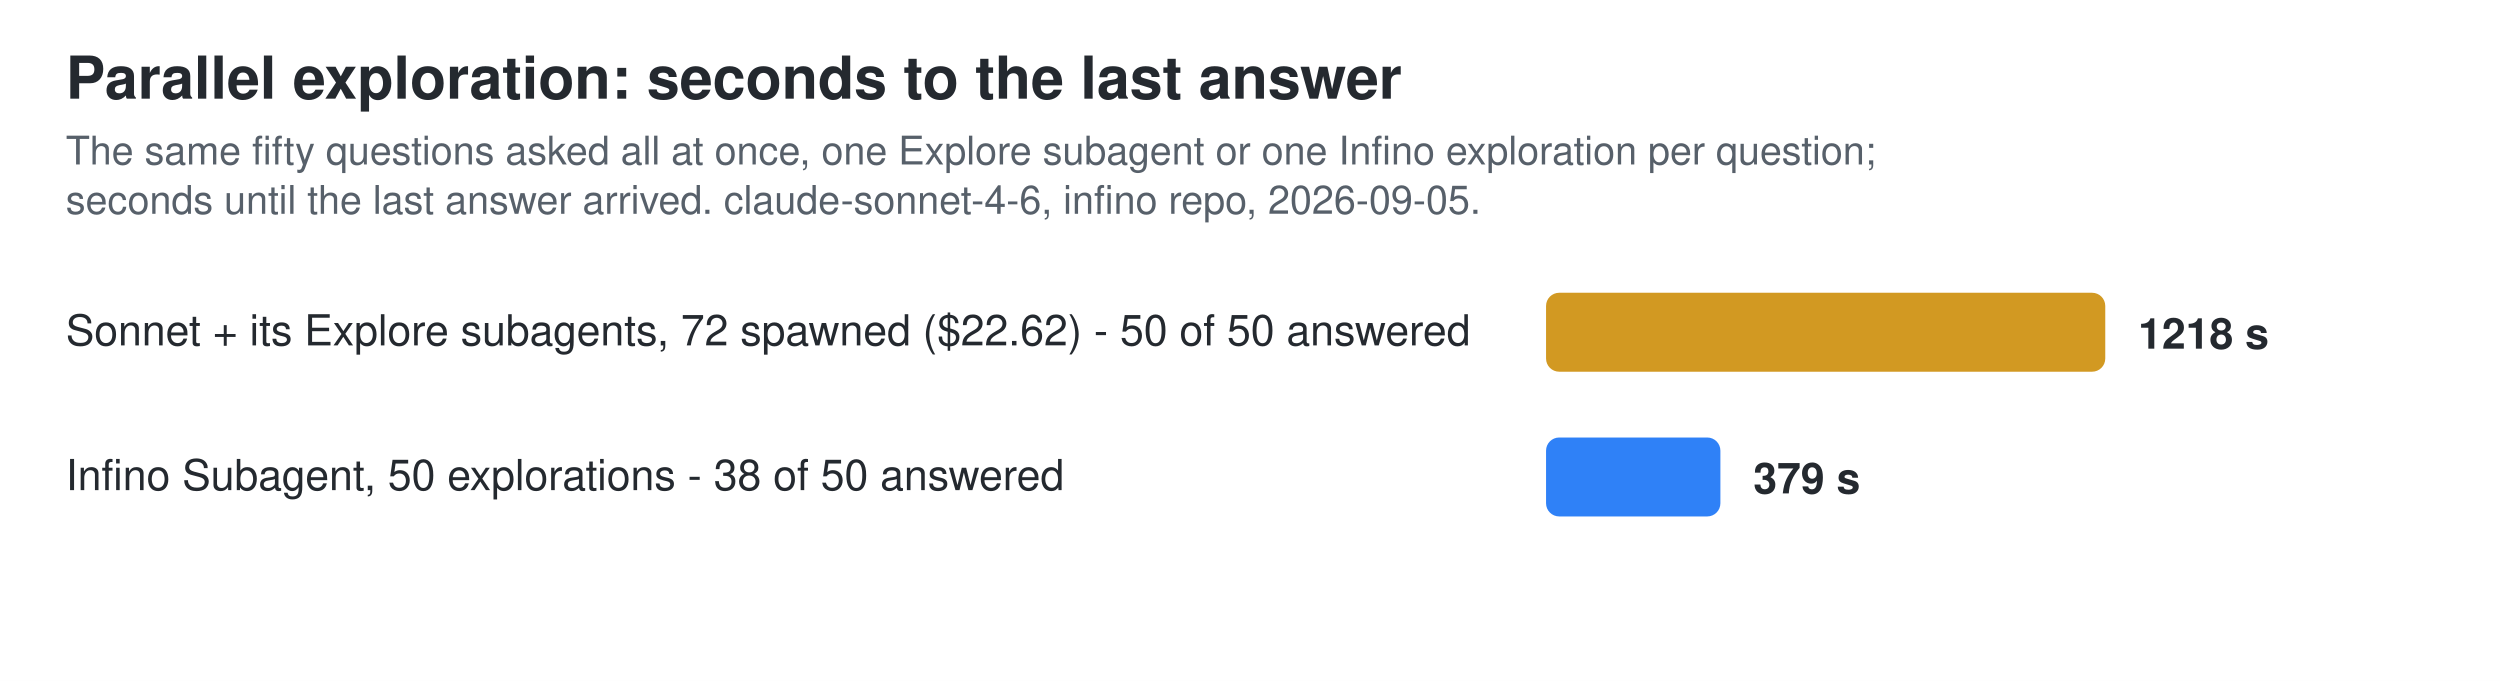
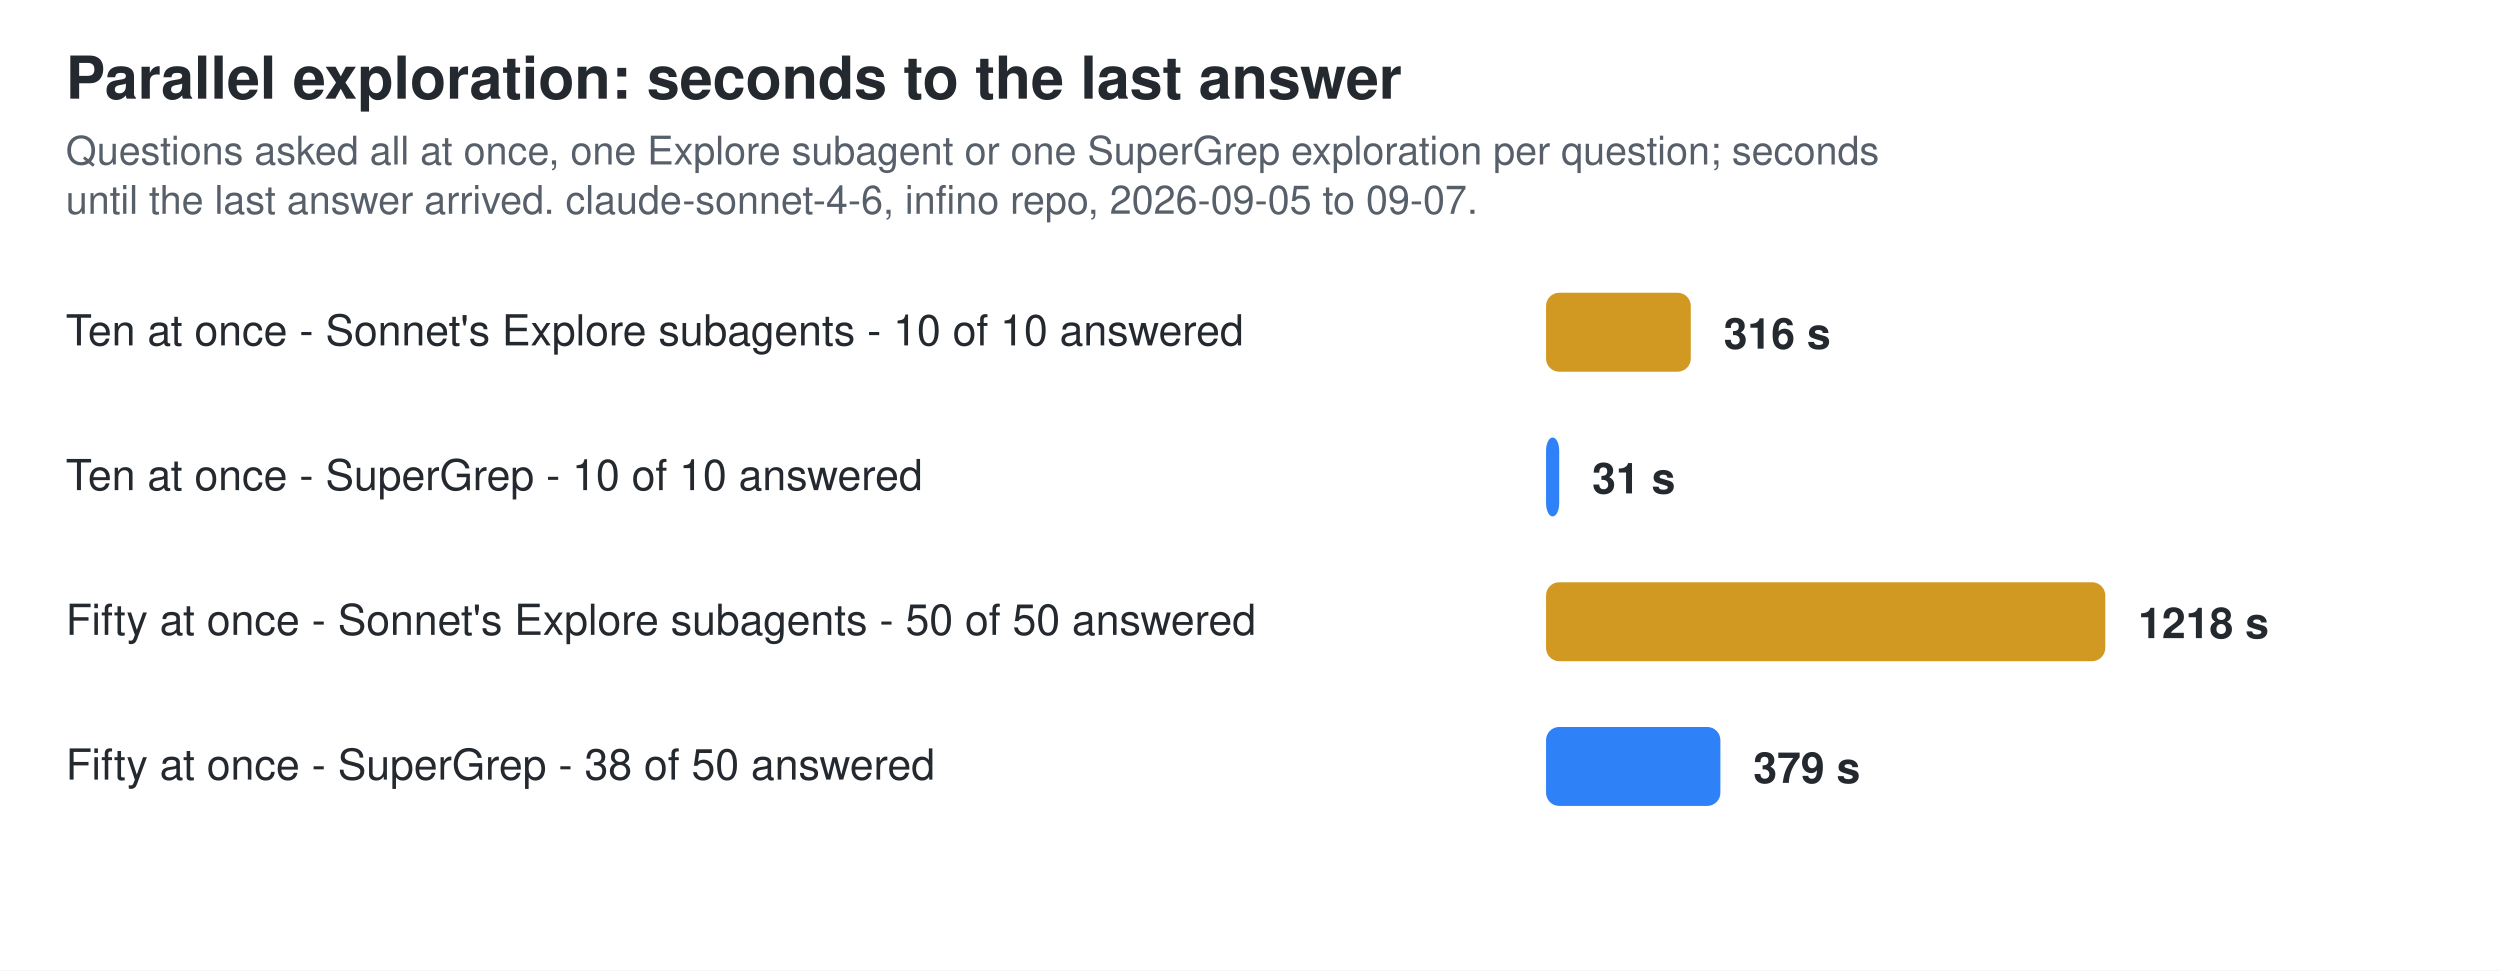
- <svg xmlns="http://www.w3.org/2000/svg" width="760" height="207" viewBox="0 0 760 207" font-family="-apple-system, BlinkMacSystemFont, Segoe UI, Helvetica, Arial, sans-serif">
-   <rect width="760" height="207" fill="#ffffff" />
+ <svg xmlns="http://www.w3.org/2000/svg" width="760" height="295" viewBox="0 0 760 295" font-family="-apple-system, BlinkMacSystemFont, Segoe UI, Helvetica, Arial, sans-serif">
+   <rect width="760" height="295" fill="#ffffff" />
  <text x="20" y="30" fill="#24292f" font-size="18" font-weight="600">Parallel exploration: seconds to the last answer</text>
-   <text x="20" y="50" fill="#57606a" font-size="12">The same fifty questions asked all at once, one Explore subagent or one Infino exploration per question;</text>
-   <text x="20" y="65" fill="#57606a" font-size="12">seconds until the last answer arrived. claude-sonnet-4-6, infino repo, 2026-09-05.</text>
-   <text x="20" y="105" fill="#24292f" font-size="13">Sonnet + its Explore subagents, 72 spawned ($22.62) - 50 of 50 answered</text>
-   <rect x="470" y="89" width="170" height="24" rx="4" fill="#d29922" />
-   <text x="650" y="106" fill="#24292f" font-size="13" font-weight="600">1218 s</text>
-   <text x="20" y="149" fill="#24292f" font-size="13">Infino Subagent, 50 explorations - 38 of 50 answered</text>
-   <rect x="470" y="133" width="53" height="24" rx="4" fill="#2f81f7" />
-   <text x="533" y="150" fill="#24292f" font-size="13" font-weight="600">379 s</text>
+   <text x="20" y="50" fill="#57606a" font-size="12">Questions asked all at once, one Explore subagent or one SuperGrep exploration per question; seconds</text>
+   <text x="20" y="65" fill="#57606a" font-size="12">until the last answer arrived. claude-sonnet-4-6, infino repo, 2026-09-05 to 09-07.</text>
+   <text x="20" y="105" fill="#24292f" font-size="13">Ten at once - Sonnet's Explore subagents - 10 of 10 answered</text>
+   <rect x="470" y="89" width="44" height="24" rx="4" fill="#d29922" />
+   <text x="524" y="106" fill="#24292f" font-size="13" font-weight="600">316 s</text>
+   <text x="20" y="149" fill="#24292f" font-size="13">Ten at once - SuperGrep - 10 of 10 answered</text>
+   <rect x="470" y="133" width="4" height="24" rx="4" fill="#2f81f7" />
+   <text x="484" y="150" fill="#24292f" font-size="13" font-weight="600">31 s</text>
+   <text x="20" y="193" fill="#24292f" font-size="13">Fifty at once - Sonnet's Explore subagents - 50 of 50 answered</text>
+   <rect x="470" y="177" width="170" height="24" rx="4" fill="#d29922" />
+   <text x="650" y="194" fill="#24292f" font-size="13" font-weight="600">1218 s</text>
+   <text x="20" y="237" fill="#24292f" font-size="13">Fifty at once - SuperGrep - 38 of 50 answered</text>
+   <rect x="470" y="221" width="53" height="24" rx="4" fill="#2f81f7" />
+   <text x="533" y="238" fill="#24292f" font-size="13" font-weight="600">379 s</text>
</svg>
